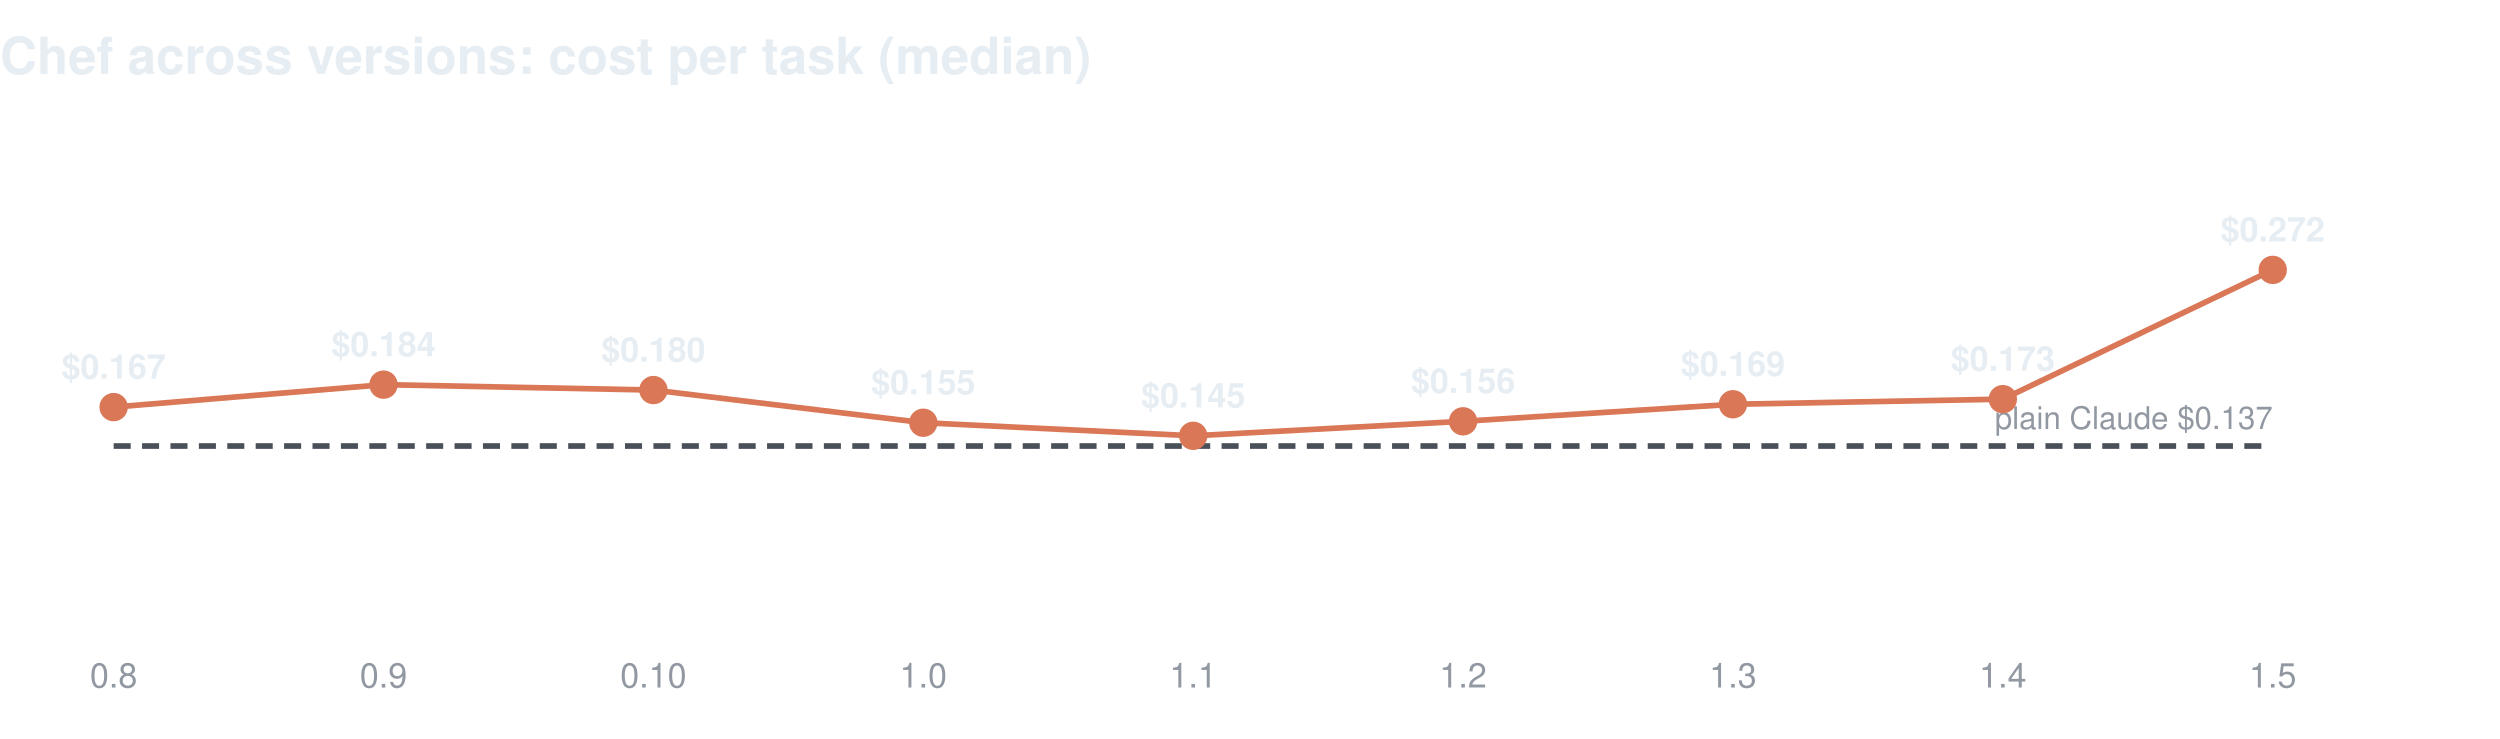
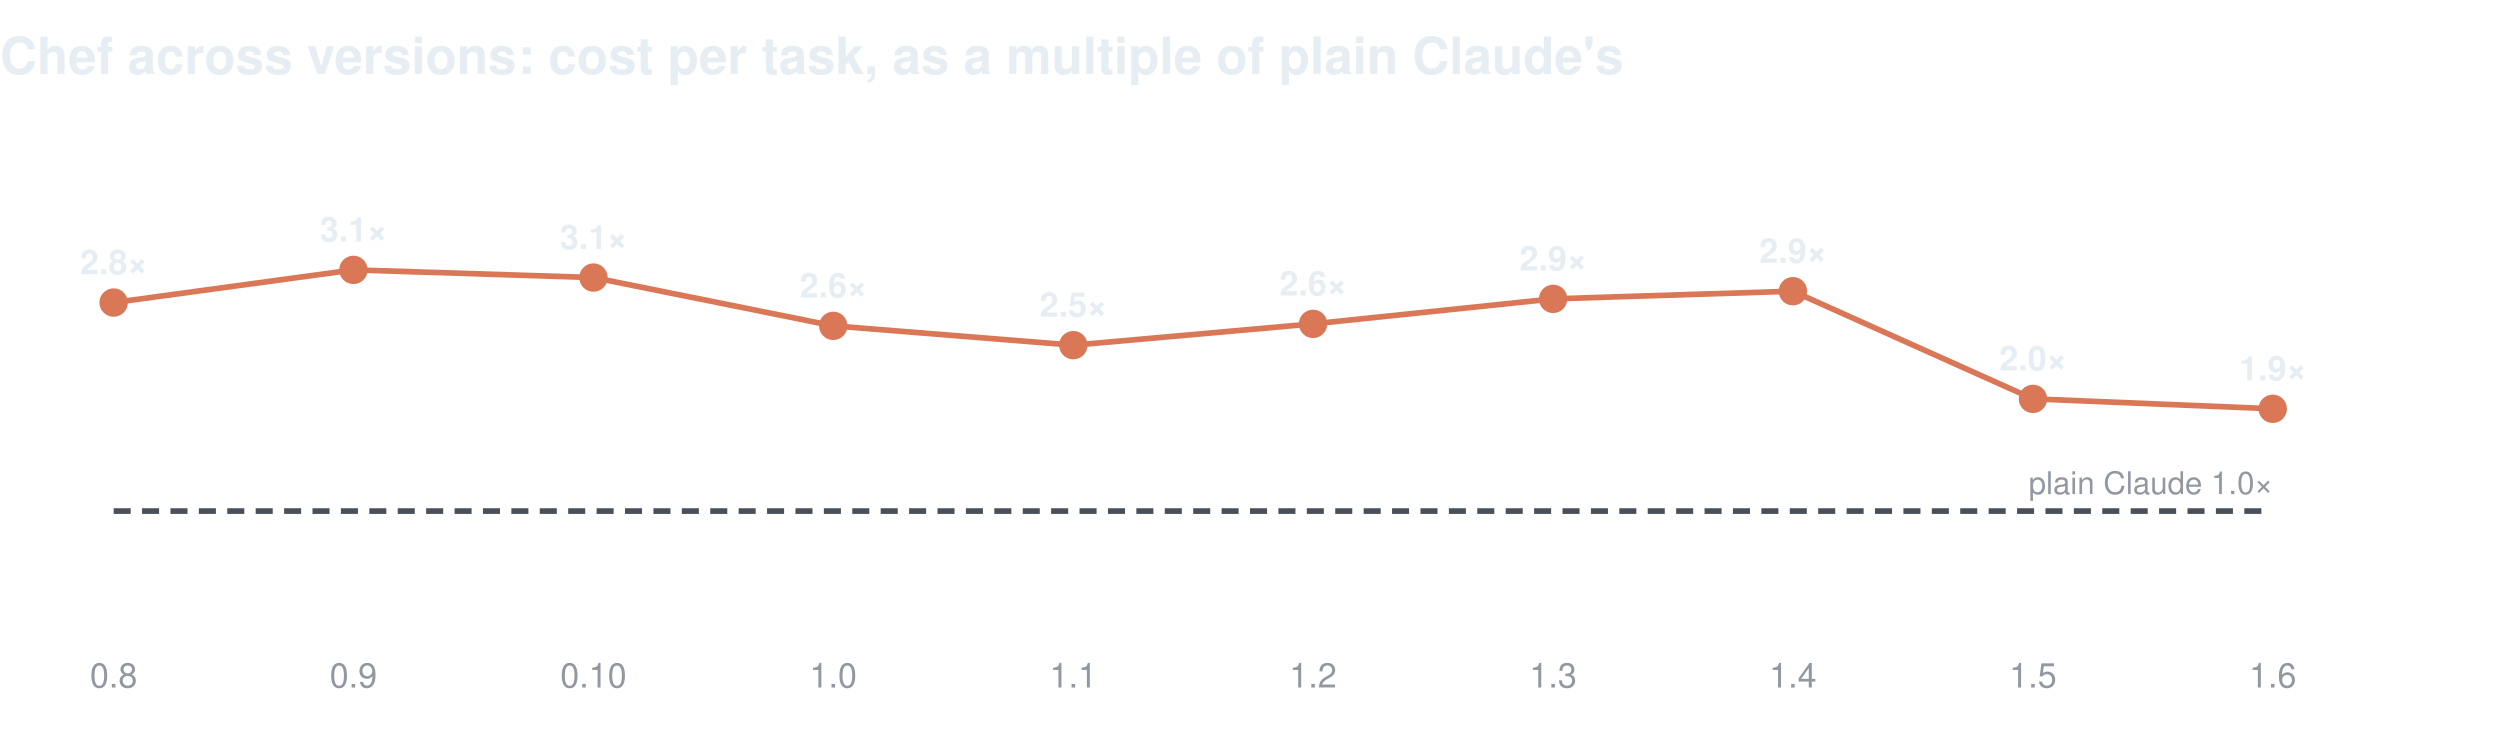
- <svg xmlns="http://www.w3.org/2000/svg" width="880" height="260" viewBox="0 0 880 260" role="img" aria-label="Chef across versions: cost per task (median), on python, docker, prometheus: 0.8 $0.167, 0.9 $0.184, 0.10 $0.180, 1.0 $0.155, 1.1 $0.145, 1.2 $0.156, 1.3 $0.169, 1.4 $0.173, 1.5 $0.272. Plain Claude: $0.137.">
-   <text x="0.0" y="26.0" fill="#E6EDF3" font-family="-apple-system, BlinkMacSystemFont, 'Segoe UI', Helvetica, Arial, sans-serif" font-size="18" font-weight="600" text-anchor="start">Chef across versions: cost per task (median)</text>
+ <svg xmlns="http://www.w3.org/2000/svg" width="880" height="260" viewBox="0 0 880 260" role="img" aria-label="Chef across versions: cost per task, as a multiple of plain Claude's, on python, docker, prometheus: 0.8 2.8×, 0.9 3.1×, 0.10 3.1×, 1.0 2.6×, 1.1 2.5×, 1.2 2.6×, 1.3 2.9×, 1.4 2.9×, 1.5 2.0×, 1.6 1.9×. Plain Claude: 1.0×.">
+   <text x="0.0" y="26.0" fill="#E6EDF3" font-family="-apple-system, BlinkMacSystemFont, 'Segoe UI', Helvetica, Arial, sans-serif" font-size="18" font-weight="600" text-anchor="start">Chef across versions: cost per task, as a multiple of plain Claude's</text>
  <text x="40.0" y="48.0" fill="#9198A1" font-family="-apple-system, BlinkMacSystemFont, 'Segoe UI', Helvetica, Arial, sans-serif" font-size="13" font-weight="600" text-anchor="start" />
-   <line x1="40.0" y1="157.0" x2="800.0" y2="157.0" stroke="#4A5059" stroke-width="2" stroke-dasharray="6 4" />
-   <text x="800.0" y="151.0" fill="#9198A1" font-family="-apple-system, BlinkMacSystemFont, 'Segoe UI', Helvetica, Arial, sans-serif" font-size="11" font-weight="400" text-anchor="end">plain Claude $0.137</text>
-   <polyline points="40.0,143.3 135.0,135.4 230.0,137.3 325.0,148.8 420.0,153.4 515.0,148.3 610.0,142.3 705.0,140.5 800.0,95.0" fill="none" stroke="#D97757" stroke-width="2" />
-   <circle cx="40.0" cy="143.3" r="5" fill="#D97757" />
-   <text x="40.0" y="133.3" fill="#E6EDF3" font-family="-apple-system, BlinkMacSystemFont, 'Segoe UI', Helvetica, Arial, sans-serif" font-size="12" font-weight="600" text-anchor="middle">$0.167</text>
+   <line x1="40.0" y1="179.9" x2="800.0" y2="179.9" stroke="#4A5059" stroke-width="2" stroke-dasharray="6 4" />
+   <text x="800.0" y="173.9" fill="#9198A1" font-family="-apple-system, BlinkMacSystemFont, 'Segoe UI', Helvetica, Arial, sans-serif" font-size="11" font-weight="400" text-anchor="end">plain Claude 1.0×</text>
+   <polyline points="40.0,106.5 124.4,95.0 208.9,97.7 293.3,114.7 377.8,121.5 462.2,114.0 546.7,105.2 631.1,102.5 715.6,140.4 800.0,143.9" fill="none" stroke="#D97757" stroke-width="2" />
+   <circle cx="40.0" cy="106.5" r="5" fill="#D97757" />
+   <text x="40.0" y="96.5" fill="#E6EDF3" font-family="-apple-system, BlinkMacSystemFont, 'Segoe UI', Helvetica, Arial, sans-serif" font-size="12" font-weight="600" text-anchor="middle">2.8×</text>
  <text x="40.0" y="242.0" fill="#9198A1" font-family="-apple-system, BlinkMacSystemFont, 'Segoe UI', Helvetica, Arial, sans-serif" font-size="12" font-weight="400" text-anchor="middle">0.8</text>
-   <circle cx="135.0" cy="135.4" r="5" fill="#D97757" />
-   <text x="135.0" y="125.4" fill="#E6EDF3" font-family="-apple-system, BlinkMacSystemFont, 'Segoe UI', Helvetica, Arial, sans-serif" font-size="12" font-weight="600" text-anchor="middle">$0.184</text>
-   <text x="135.0" y="242.0" fill="#9198A1" font-family="-apple-system, BlinkMacSystemFont, 'Segoe UI', Helvetica, Arial, sans-serif" font-size="12" font-weight="400" text-anchor="middle">0.9</text>
-   <circle cx="230.0" cy="137.3" r="5" fill="#D97757" />
-   <text x="230.0" y="127.3" fill="#E6EDF3" font-family="-apple-system, BlinkMacSystemFont, 'Segoe UI', Helvetica, Arial, sans-serif" font-size="12" font-weight="600" text-anchor="middle">$0.180</text>
-   <text x="230.0" y="242.0" fill="#9198A1" font-family="-apple-system, BlinkMacSystemFont, 'Segoe UI', Helvetica, Arial, sans-serif" font-size="12" font-weight="400" text-anchor="middle">0.10</text>
-   <circle cx="325.0" cy="148.8" r="5" fill="#D97757" />
-   <text x="325.0" y="138.8" fill="#E6EDF3" font-family="-apple-system, BlinkMacSystemFont, 'Segoe UI', Helvetica, Arial, sans-serif" font-size="12" font-weight="600" text-anchor="middle">$0.155</text>
-   <text x="325.0" y="242.0" fill="#9198A1" font-family="-apple-system, BlinkMacSystemFont, 'Segoe UI', Helvetica, Arial, sans-serif" font-size="12" font-weight="400" text-anchor="middle">1.0</text>
-   <circle cx="420.0" cy="153.4" r="5" fill="#D97757" />
-   <text x="420.0" y="143.4" fill="#E6EDF3" font-family="-apple-system, BlinkMacSystemFont, 'Segoe UI', Helvetica, Arial, sans-serif" font-size="12" font-weight="600" text-anchor="middle">$0.145</text>
-   <text x="420.0" y="242.0" fill="#9198A1" font-family="-apple-system, BlinkMacSystemFont, 'Segoe UI', Helvetica, Arial, sans-serif" font-size="12" font-weight="400" text-anchor="middle">1.1</text>
-   <circle cx="515.0" cy="148.3" r="5" fill="#D97757" />
-   <text x="515.0" y="138.3" fill="#E6EDF3" font-family="-apple-system, BlinkMacSystemFont, 'Segoe UI', Helvetica, Arial, sans-serif" font-size="12" font-weight="600" text-anchor="middle">$0.156</text>
-   <text x="515.0" y="242.0" fill="#9198A1" font-family="-apple-system, BlinkMacSystemFont, 'Segoe UI', Helvetica, Arial, sans-serif" font-size="12" font-weight="400" text-anchor="middle">1.2</text>
-   <circle cx="610.0" cy="142.3" r="5" fill="#D97757" />
-   <text x="610.0" y="132.3" fill="#E6EDF3" font-family="-apple-system, BlinkMacSystemFont, 'Segoe UI', Helvetica, Arial, sans-serif" font-size="12" font-weight="600" text-anchor="middle">$0.169</text>
-   <text x="610.0" y="242.0" fill="#9198A1" font-family="-apple-system, BlinkMacSystemFont, 'Segoe UI', Helvetica, Arial, sans-serif" font-size="12" font-weight="400" text-anchor="middle">1.3</text>
-   <circle cx="705.0" cy="140.5" r="5" fill="#D97757" />
-   <text x="705.0" y="130.5" fill="#E6EDF3" font-family="-apple-system, BlinkMacSystemFont, 'Segoe UI', Helvetica, Arial, sans-serif" font-size="12" font-weight="600" text-anchor="middle">$0.173</text>
-   <text x="705.0" y="242.0" fill="#9198A1" font-family="-apple-system, BlinkMacSystemFont, 'Segoe UI', Helvetica, Arial, sans-serif" font-size="12" font-weight="400" text-anchor="middle">1.4</text>
-   <circle cx="800.0" cy="95.0" r="5" fill="#D97757" />
-   <text x="800.0" y="85.0" fill="#E6EDF3" font-family="-apple-system, BlinkMacSystemFont, 'Segoe UI', Helvetica, Arial, sans-serif" font-size="12" font-weight="600" text-anchor="middle">$0.272</text>
-   <text x="800.0" y="242.0" fill="#9198A1" font-family="-apple-system, BlinkMacSystemFont, 'Segoe UI', Helvetica, Arial, sans-serif" font-size="12" font-weight="400" text-anchor="middle">1.5</text>
+   <circle cx="124.4" cy="95.0" r="5" fill="#D97757" />
+   <text x="124.4" y="85.0" fill="#E6EDF3" font-family="-apple-system, BlinkMacSystemFont, 'Segoe UI', Helvetica, Arial, sans-serif" font-size="12" font-weight="600" text-anchor="middle">3.1×</text>
+   <text x="124.4" y="242.0" fill="#9198A1" font-family="-apple-system, BlinkMacSystemFont, 'Segoe UI', Helvetica, Arial, sans-serif" font-size="12" font-weight="400" text-anchor="middle">0.9</text>
+   <circle cx="208.9" cy="97.7" r="5" fill="#D97757" />
+   <text x="208.9" y="87.7" fill="#E6EDF3" font-family="-apple-system, BlinkMacSystemFont, 'Segoe UI', Helvetica, Arial, sans-serif" font-size="12" font-weight="600" text-anchor="middle">3.1×</text>
+   <text x="208.9" y="242.0" fill="#9198A1" font-family="-apple-system, BlinkMacSystemFont, 'Segoe UI', Helvetica, Arial, sans-serif" font-size="12" font-weight="400" text-anchor="middle">0.10</text>
+   <circle cx="293.3" cy="114.7" r="5" fill="#D97757" />
+   <text x="293.3" y="104.7" fill="#E6EDF3" font-family="-apple-system, BlinkMacSystemFont, 'Segoe UI', Helvetica, Arial, sans-serif" font-size="12" font-weight="600" text-anchor="middle">2.6×</text>
+   <text x="293.3" y="242.0" fill="#9198A1" font-family="-apple-system, BlinkMacSystemFont, 'Segoe UI', Helvetica, Arial, sans-serif" font-size="12" font-weight="400" text-anchor="middle">1.0</text>
+   <circle cx="377.8" cy="121.5" r="5" fill="#D97757" />
+   <text x="377.8" y="111.5" fill="#E6EDF3" font-family="-apple-system, BlinkMacSystemFont, 'Segoe UI', Helvetica, Arial, sans-serif" font-size="12" font-weight="600" text-anchor="middle">2.5×</text>
+   <text x="377.8" y="242.0" fill="#9198A1" font-family="-apple-system, BlinkMacSystemFont, 'Segoe UI', Helvetica, Arial, sans-serif" font-size="12" font-weight="400" text-anchor="middle">1.1</text>
+   <circle cx="462.2" cy="114.0" r="5" fill="#D97757" />
+   <text x="462.2" y="104.0" fill="#E6EDF3" font-family="-apple-system, BlinkMacSystemFont, 'Segoe UI', Helvetica, Arial, sans-serif" font-size="12" font-weight="600" text-anchor="middle">2.6×</text>
+   <text x="462.2" y="242.0" fill="#9198A1" font-family="-apple-system, BlinkMacSystemFont, 'Segoe UI', Helvetica, Arial, sans-serif" font-size="12" font-weight="400" text-anchor="middle">1.2</text>
+   <circle cx="546.7" cy="105.2" r="5" fill="#D97757" />
+   <text x="546.7" y="95.2" fill="#E6EDF3" font-family="-apple-system, BlinkMacSystemFont, 'Segoe UI', Helvetica, Arial, sans-serif" font-size="12" font-weight="600" text-anchor="middle">2.9×</text>
+   <text x="546.7" y="242.0" fill="#9198A1" font-family="-apple-system, BlinkMacSystemFont, 'Segoe UI', Helvetica, Arial, sans-serif" font-size="12" font-weight="400" text-anchor="middle">1.3</text>
+   <circle cx="631.1" cy="102.5" r="5" fill="#D97757" />
+   <text x="631.1" y="92.5" fill="#E6EDF3" font-family="-apple-system, BlinkMacSystemFont, 'Segoe UI', Helvetica, Arial, sans-serif" font-size="12" font-weight="600" text-anchor="middle">2.9×</text>
+   <text x="631.1" y="242.0" fill="#9198A1" font-family="-apple-system, BlinkMacSystemFont, 'Segoe UI', Helvetica, Arial, sans-serif" font-size="12" font-weight="400" text-anchor="middle">1.4</text>
+   <circle cx="715.6" cy="140.4" r="5" fill="#D97757" />
+   <text x="715.6" y="130.4" fill="#E6EDF3" font-family="-apple-system, BlinkMacSystemFont, 'Segoe UI', Helvetica, Arial, sans-serif" font-size="12" font-weight="600" text-anchor="middle">2.0×</text>
+   <text x="715.6" y="242.0" fill="#9198A1" font-family="-apple-system, BlinkMacSystemFont, 'Segoe UI', Helvetica, Arial, sans-serif" font-size="12" font-weight="400" text-anchor="middle">1.5</text>
+   <circle cx="800.0" cy="143.9" r="5" fill="#D97757" />
+   <text x="800.0" y="133.9" fill="#E6EDF3" font-family="-apple-system, BlinkMacSystemFont, 'Segoe UI', Helvetica, Arial, sans-serif" font-size="12" font-weight="600" text-anchor="middle">1.9×</text>
+   <text x="800.0" y="242.0" fill="#9198A1" font-family="-apple-system, BlinkMacSystemFont, 'Segoe UI', Helvetica, Arial, sans-serif" font-size="12" font-weight="400" text-anchor="middle">1.6</text>
</svg>
